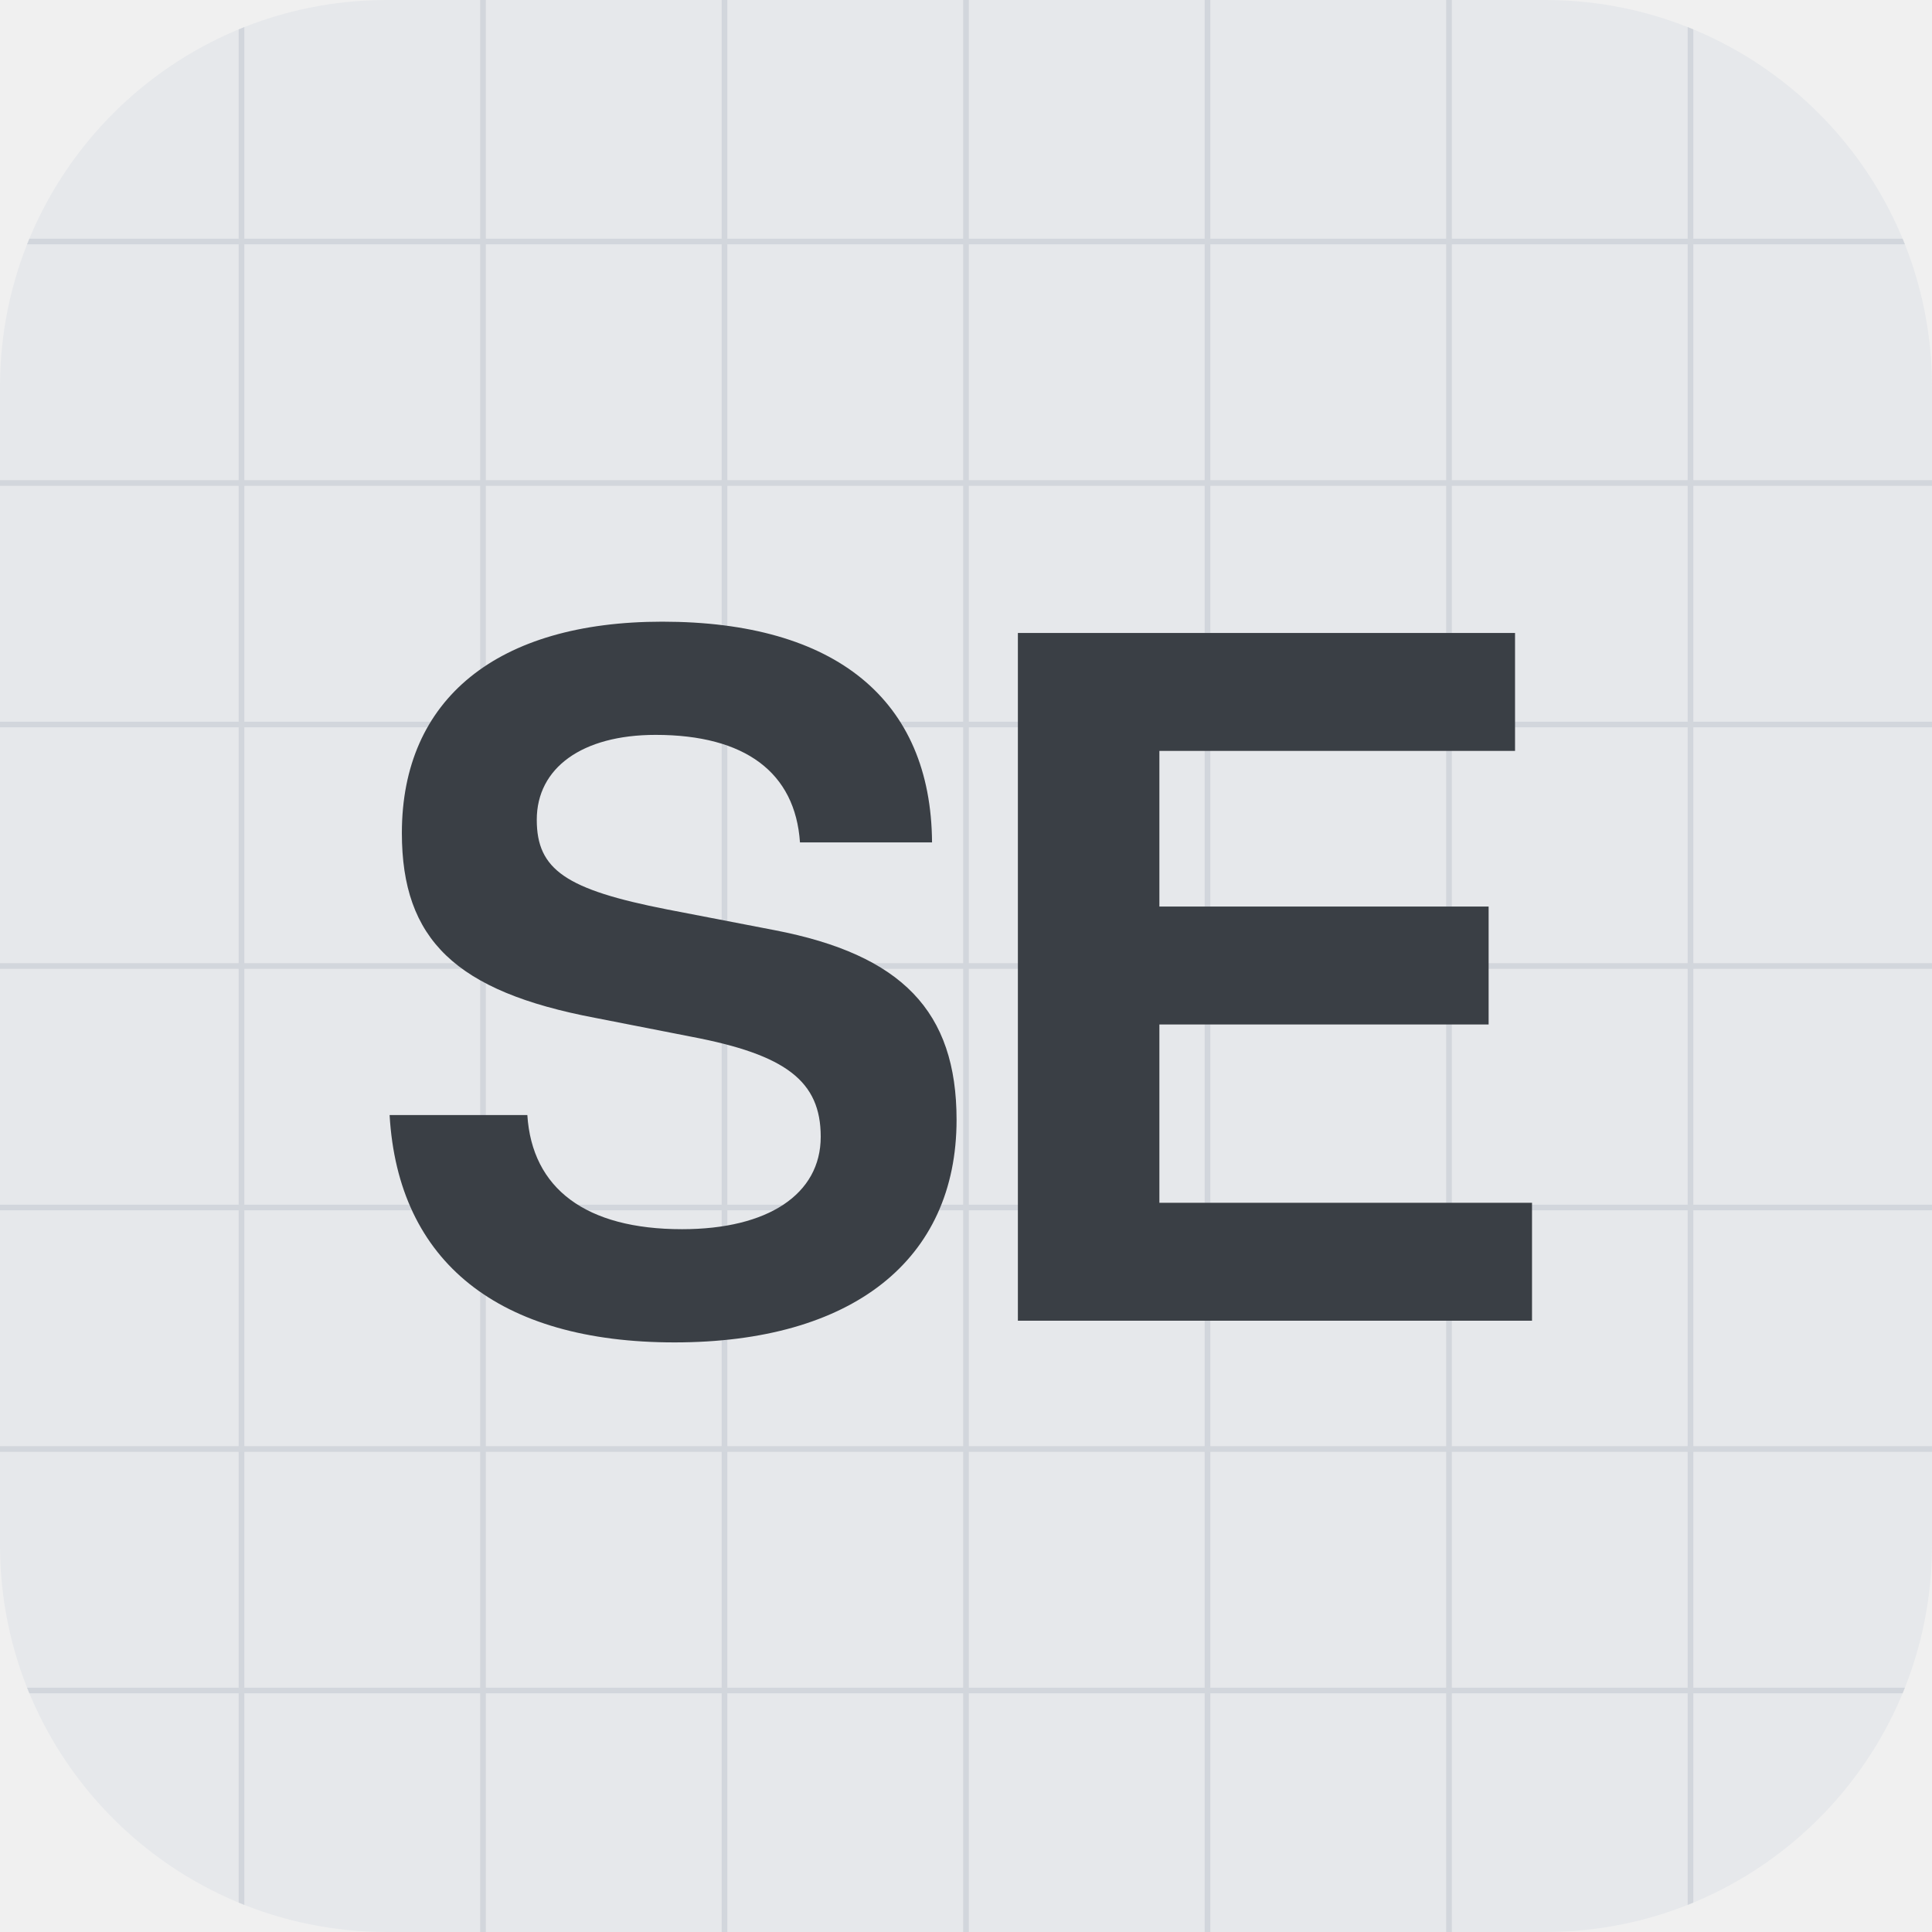
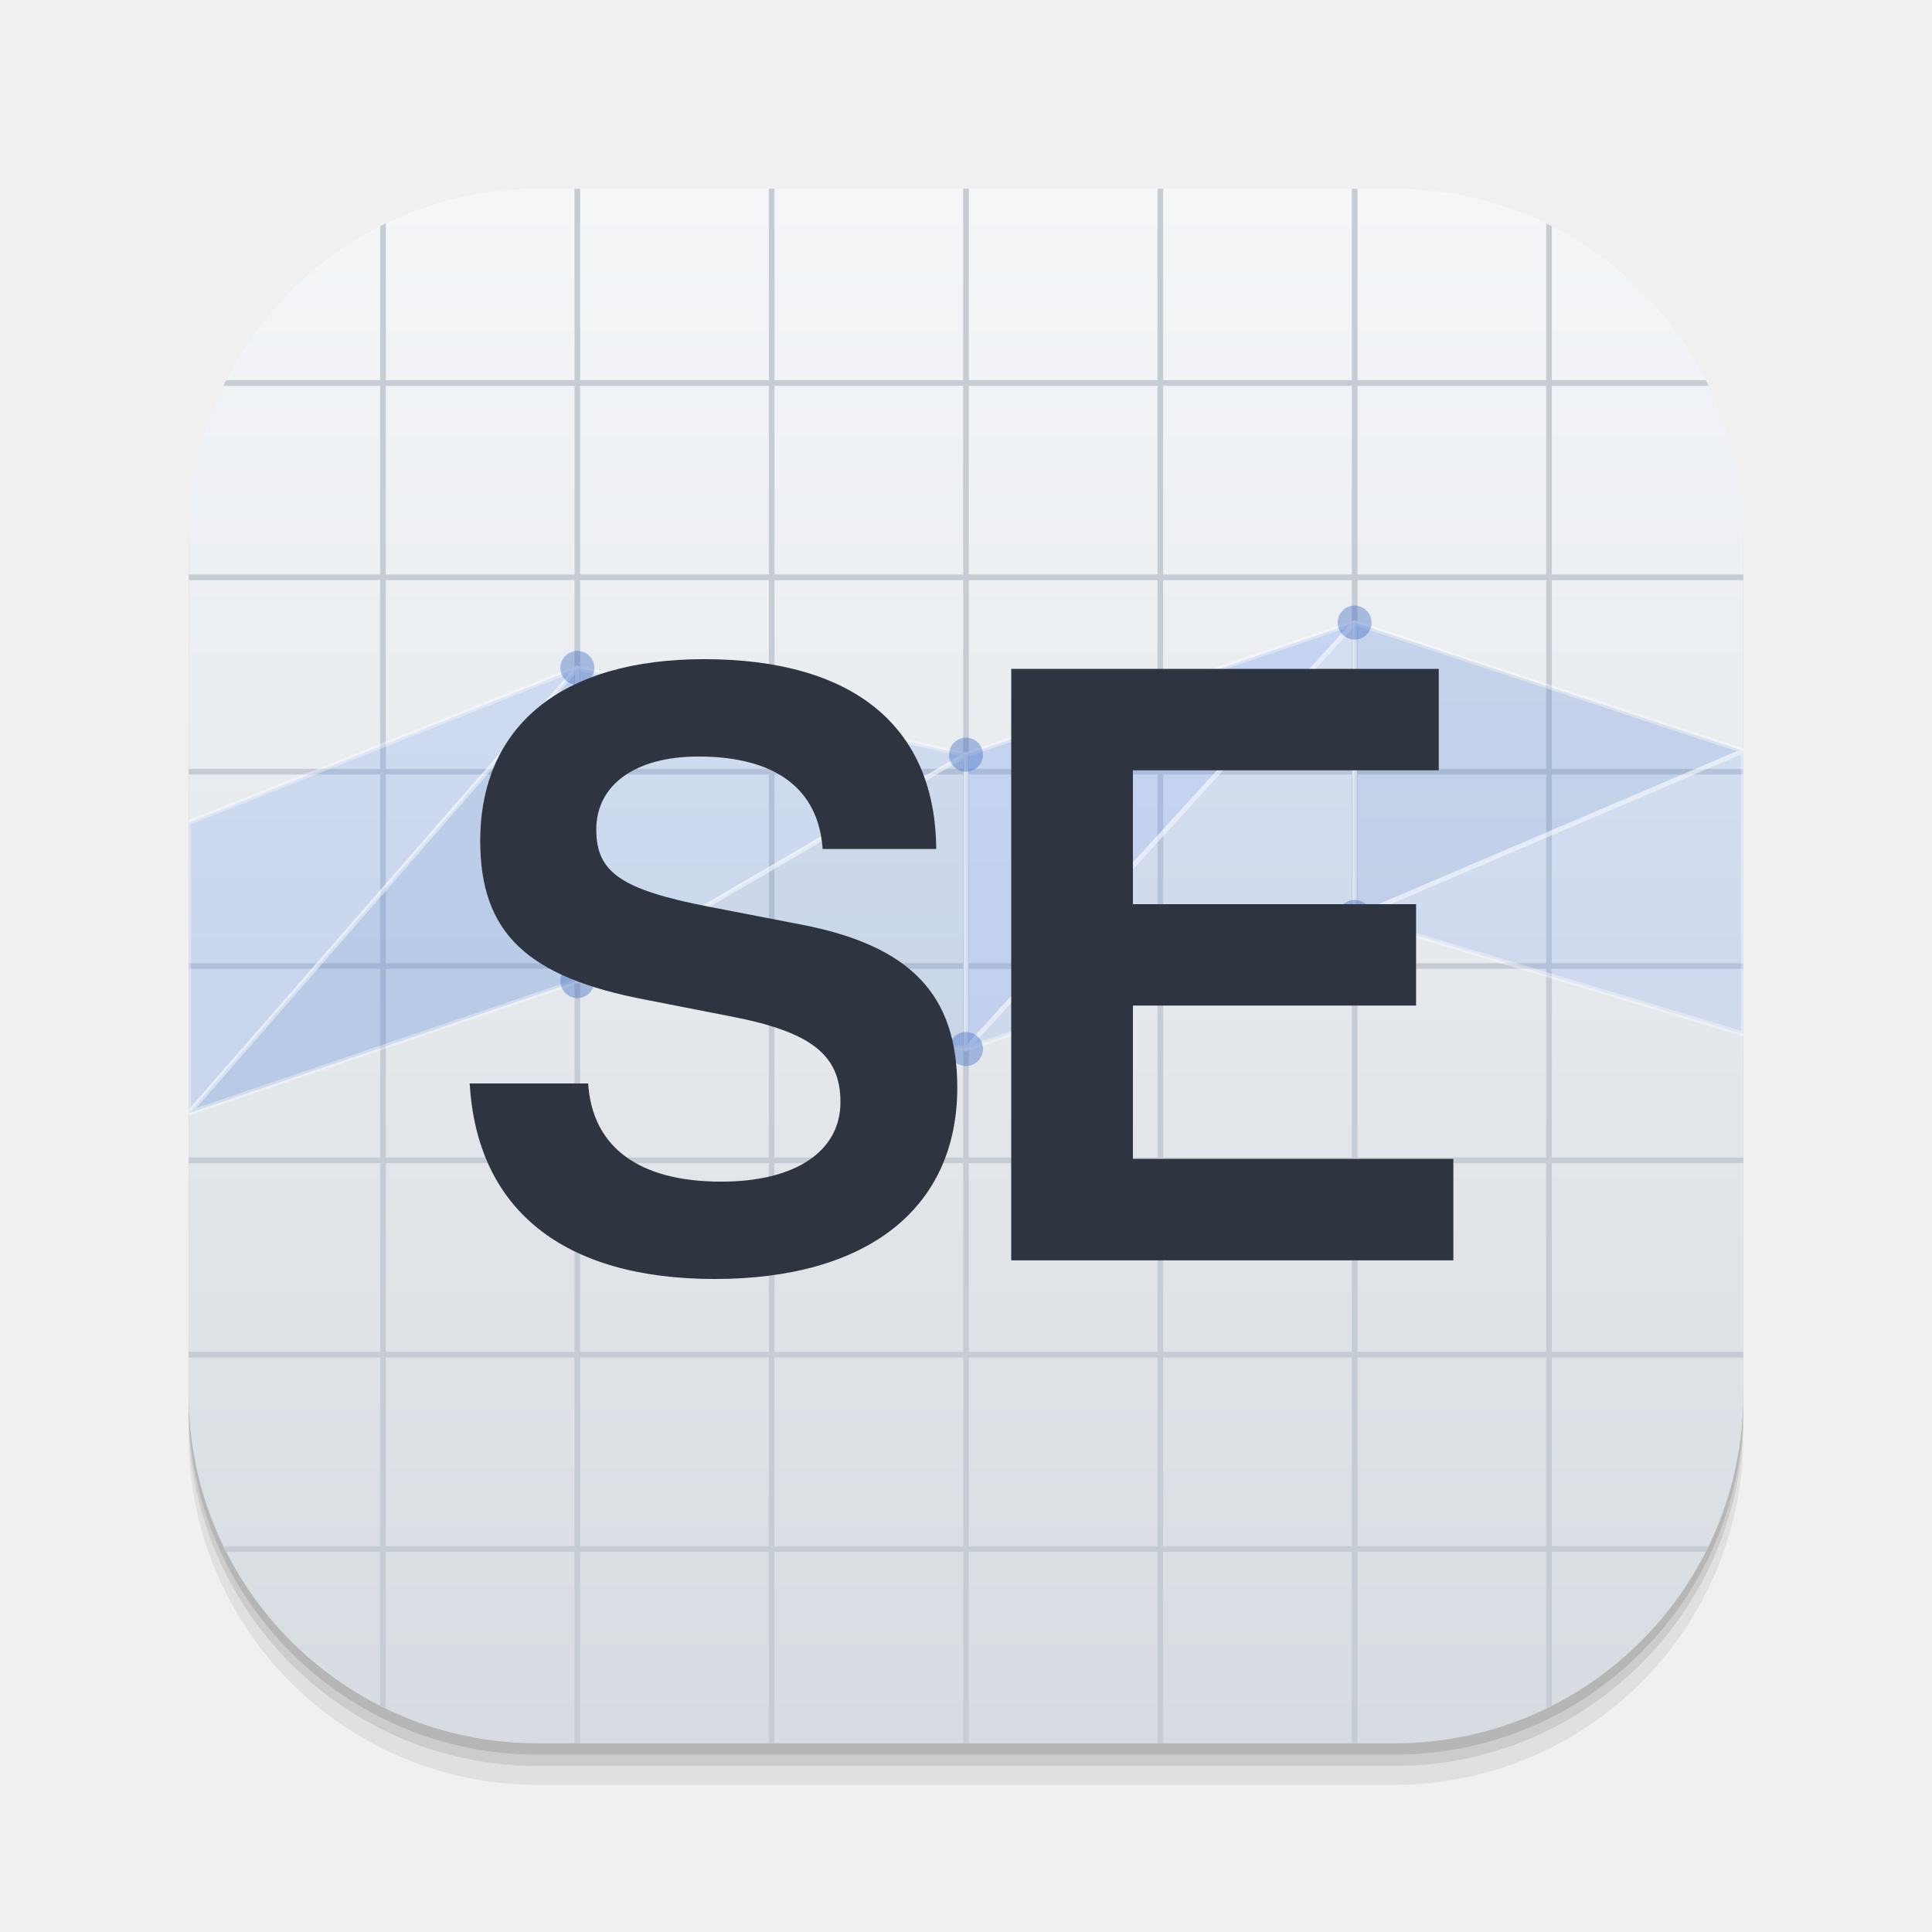
<svg xmlns="http://www.w3.org/2000/svg" width="1024" height="1024" viewBox="0 0 1024 1024">
  <defs>
-     <clipPath id="round">
-       <rect width="1024" height="1024" rx="205" />
+     <linearGradient id="bg" x1="0" y1="0" x2="0" y2="1">
+       <stop offset="0" stop-color="#f4f6f8" />
+       <stop offset="1" stop-color="#d7dce2" />
+     </linearGradient>
+     <clipPath id="tile">
+       <rect x="100" y="100" width="824" height="824" rx="185" />
    </clipPath>
  </defs>
-   <g clip-path="url(#round)">
-     <rect width="1024" height="1024" fill="#e6e8eb" />
-     <path fill="none" stroke="#d2d6dc" stroke-width="3" d="M128 0V1024 M256 0V1024 M384 0V1024 M512 0V1024 M640 0V1024 M768 0V1024 M896 0V1024              M0 128H1024 M0 256H1024 M0 384H1024 M0 512H1024 M0 640H1024 M0 768H1024 M0 896H1024" />
+   <rect x="100" y="122" width="824" height="824" rx="185" fill="#000" opacity="0.07" />
+   <rect x="100" y="112" width="824" height="824" rx="185" fill="#000" opacity="0.09" />
+   <rect x="100" y="106" width="824" height="824" rx="185" fill="#000" opacity="0.11" />
+   <g clip-path="url(#tile)">
+     <rect x="100" y="100" width="824" height="824" fill="url(#bg)" />
+     <path fill="none" stroke="#c6ccd4" stroke-width="3" d="M203 100V924 M306 100V924 M409 100V924 M512 100V924 M615 100V924 M718 100V924 M821 100V924              M100 203H924 M100 306H924 M100 409H924 M100 512H924 M100 615H924 M100 718H924 M100 821H924" />
+     <g stroke="#ffffff" stroke-width="2.5" stroke-opacity="0.35" stroke-linejoin="round">
+       <polygon points="100,436 100,590 306,354" fill="#5b8def" fill-opacity="0.20" />
+       <polygon points="100,590 306,520 306,354" fill="#4a7dd6" fill-opacity="0.28" />
+       <polygon points="306,354 306,520 512,400" fill="#6f9be8" fill-opacity="0.22" />
+       <polygon points="306,520 512,556 512,400" fill="#4a7dd6" fill-opacity="0.17" />
+       <polygon points="512,400 512,556 718,330" fill="#5b8def" fill-opacity="0.26" />
+       <polygon points="512,556 718,486 718,330" fill="#6f9be8" fill-opacity="0.19" />
+       <polygon points="718,330 718,486 924,398" fill="#4a7dd6" fill-opacity="0.24" />
+       <polygon points="718,486 924,548 924,398" fill="#5b8def" fill-opacity="0.16" />
+     </g>
+     <g fill="#3d6bc4" fill-opacity="0.40">
+       <circle cx="306" cy="354" r="9" />
+       <circle cx="306" cy="520" r="9" />
+       <circle cx="512" cy="400" r="9" />
+       <circle cx="512" cy="556" r="9" />
+       <circle cx="718" cy="330" r="9" />
+       <circle cx="718" cy="486" r="9" />
+     </g>
  </g>
-   <text x="512" y="700" text-anchor="middle" font-family="'Helvetica Neue', Helvetica, Arial, sans-serif" font-weight="800" font-size="500" letter-spacing="-24" fill="#3a3f45">SE</text>
+   <text x="512" y="668" text-anchor="middle" font-family="'Helvetica Neue', Helvetica, Arial, sans-serif" font-weight="800" font-size="430" letter-spacing="-20" fill="#2f3540">SE</text>
</svg>
